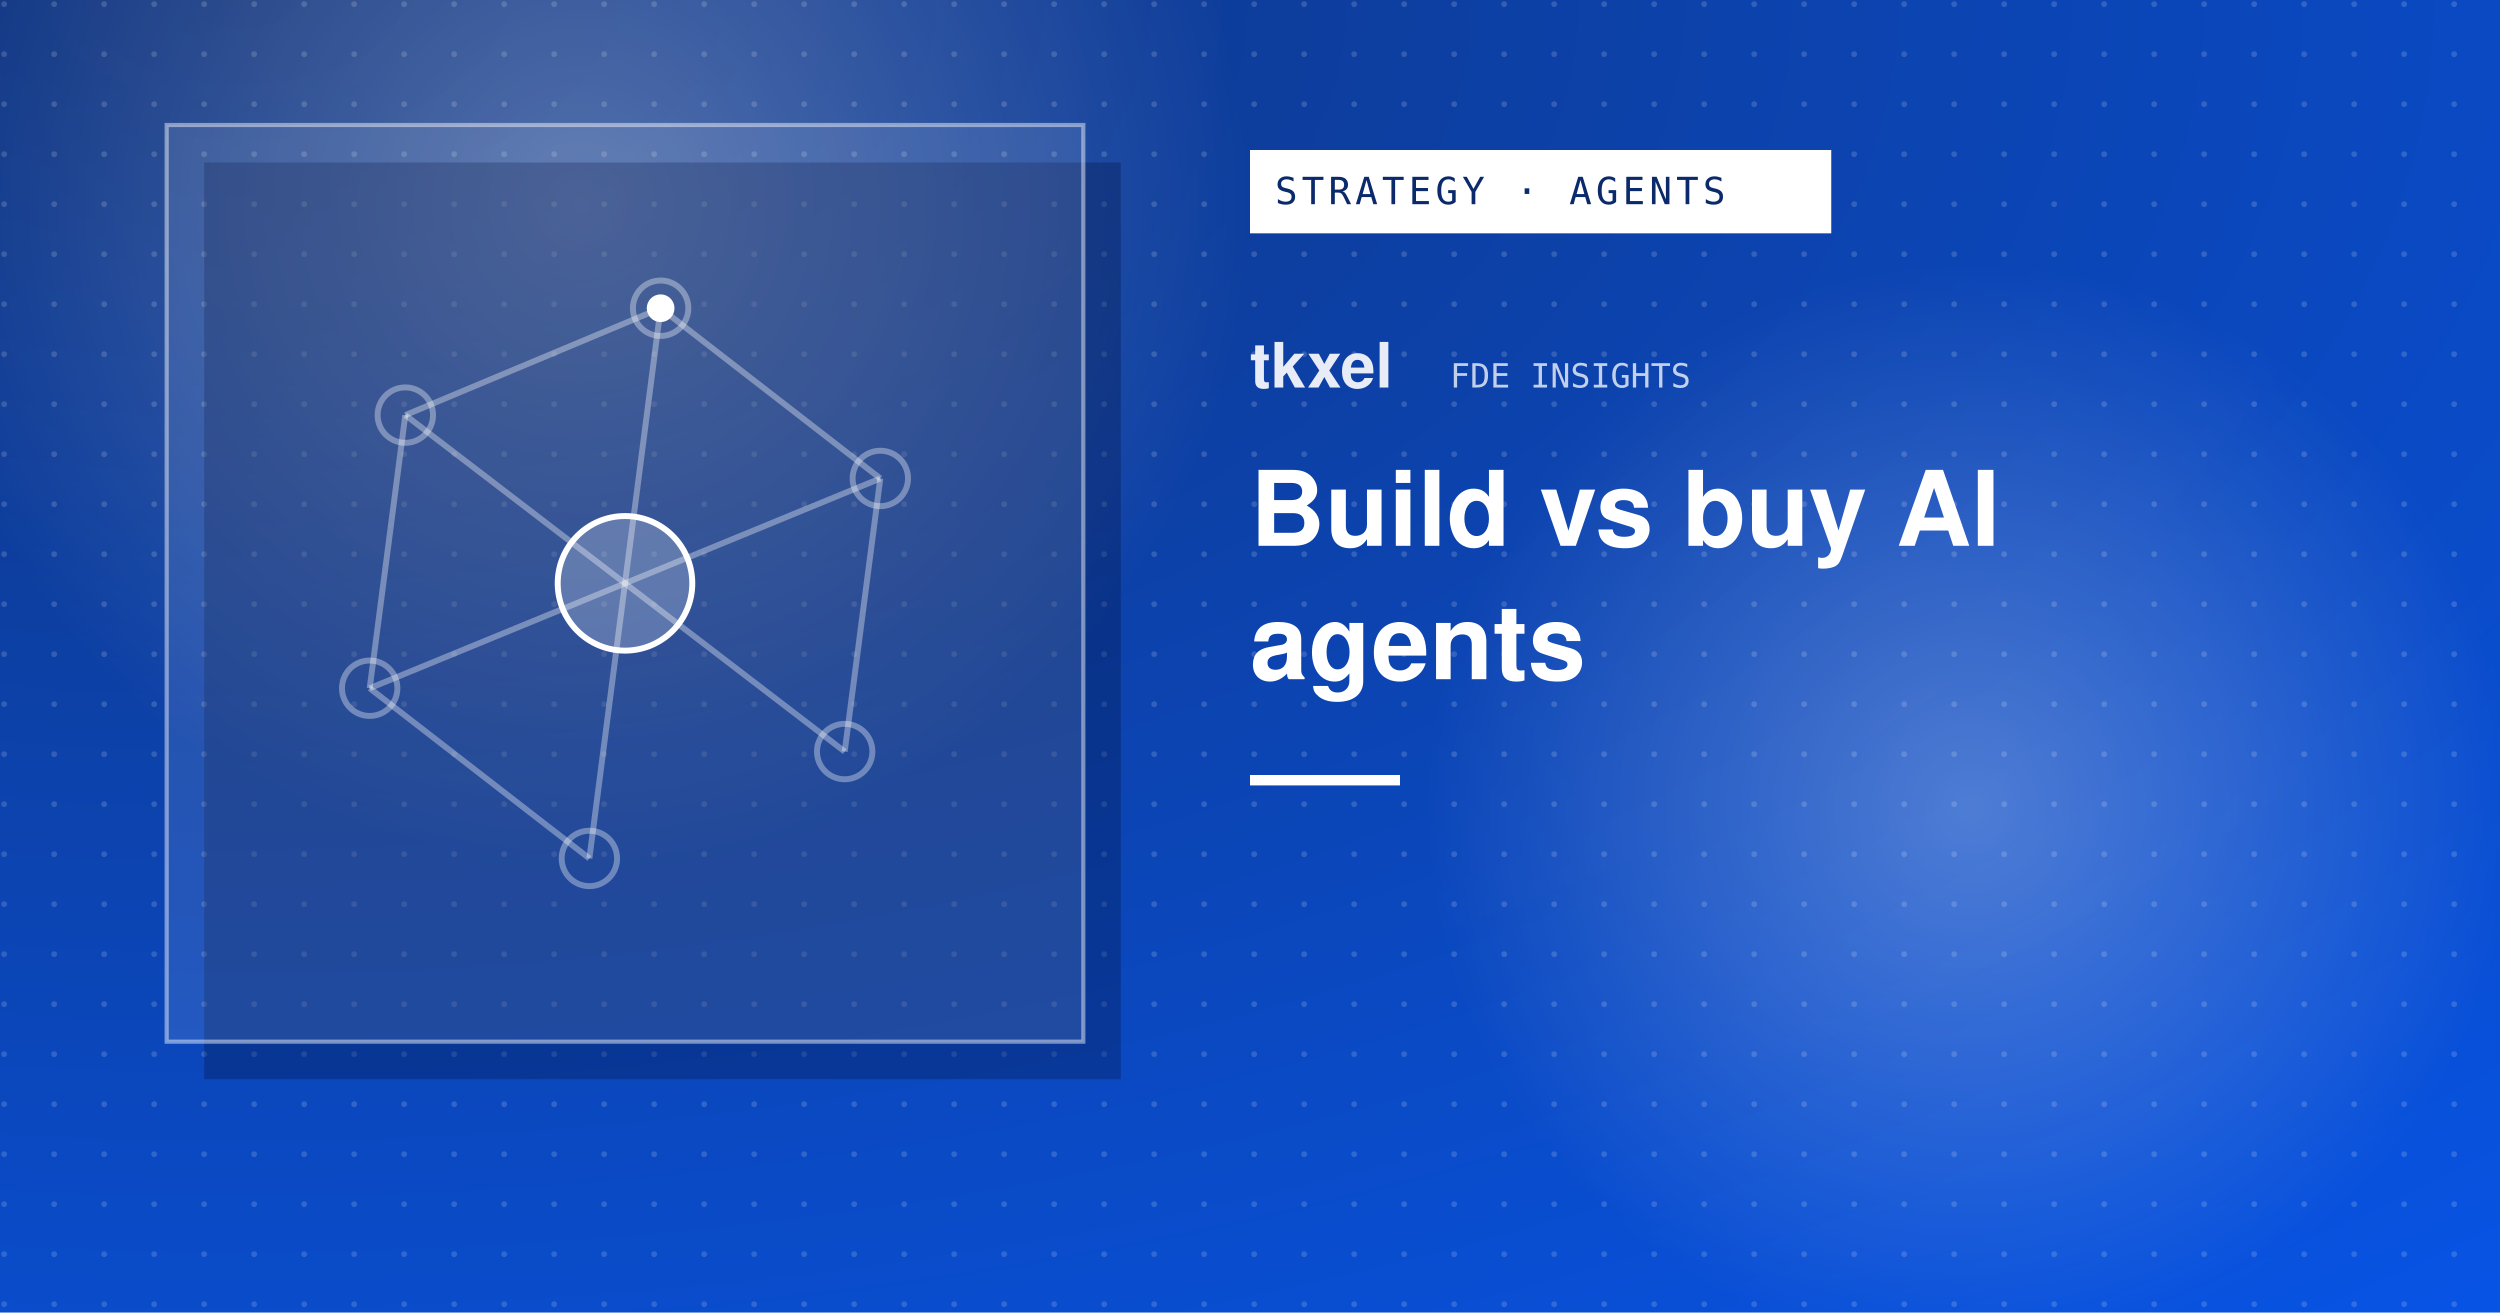
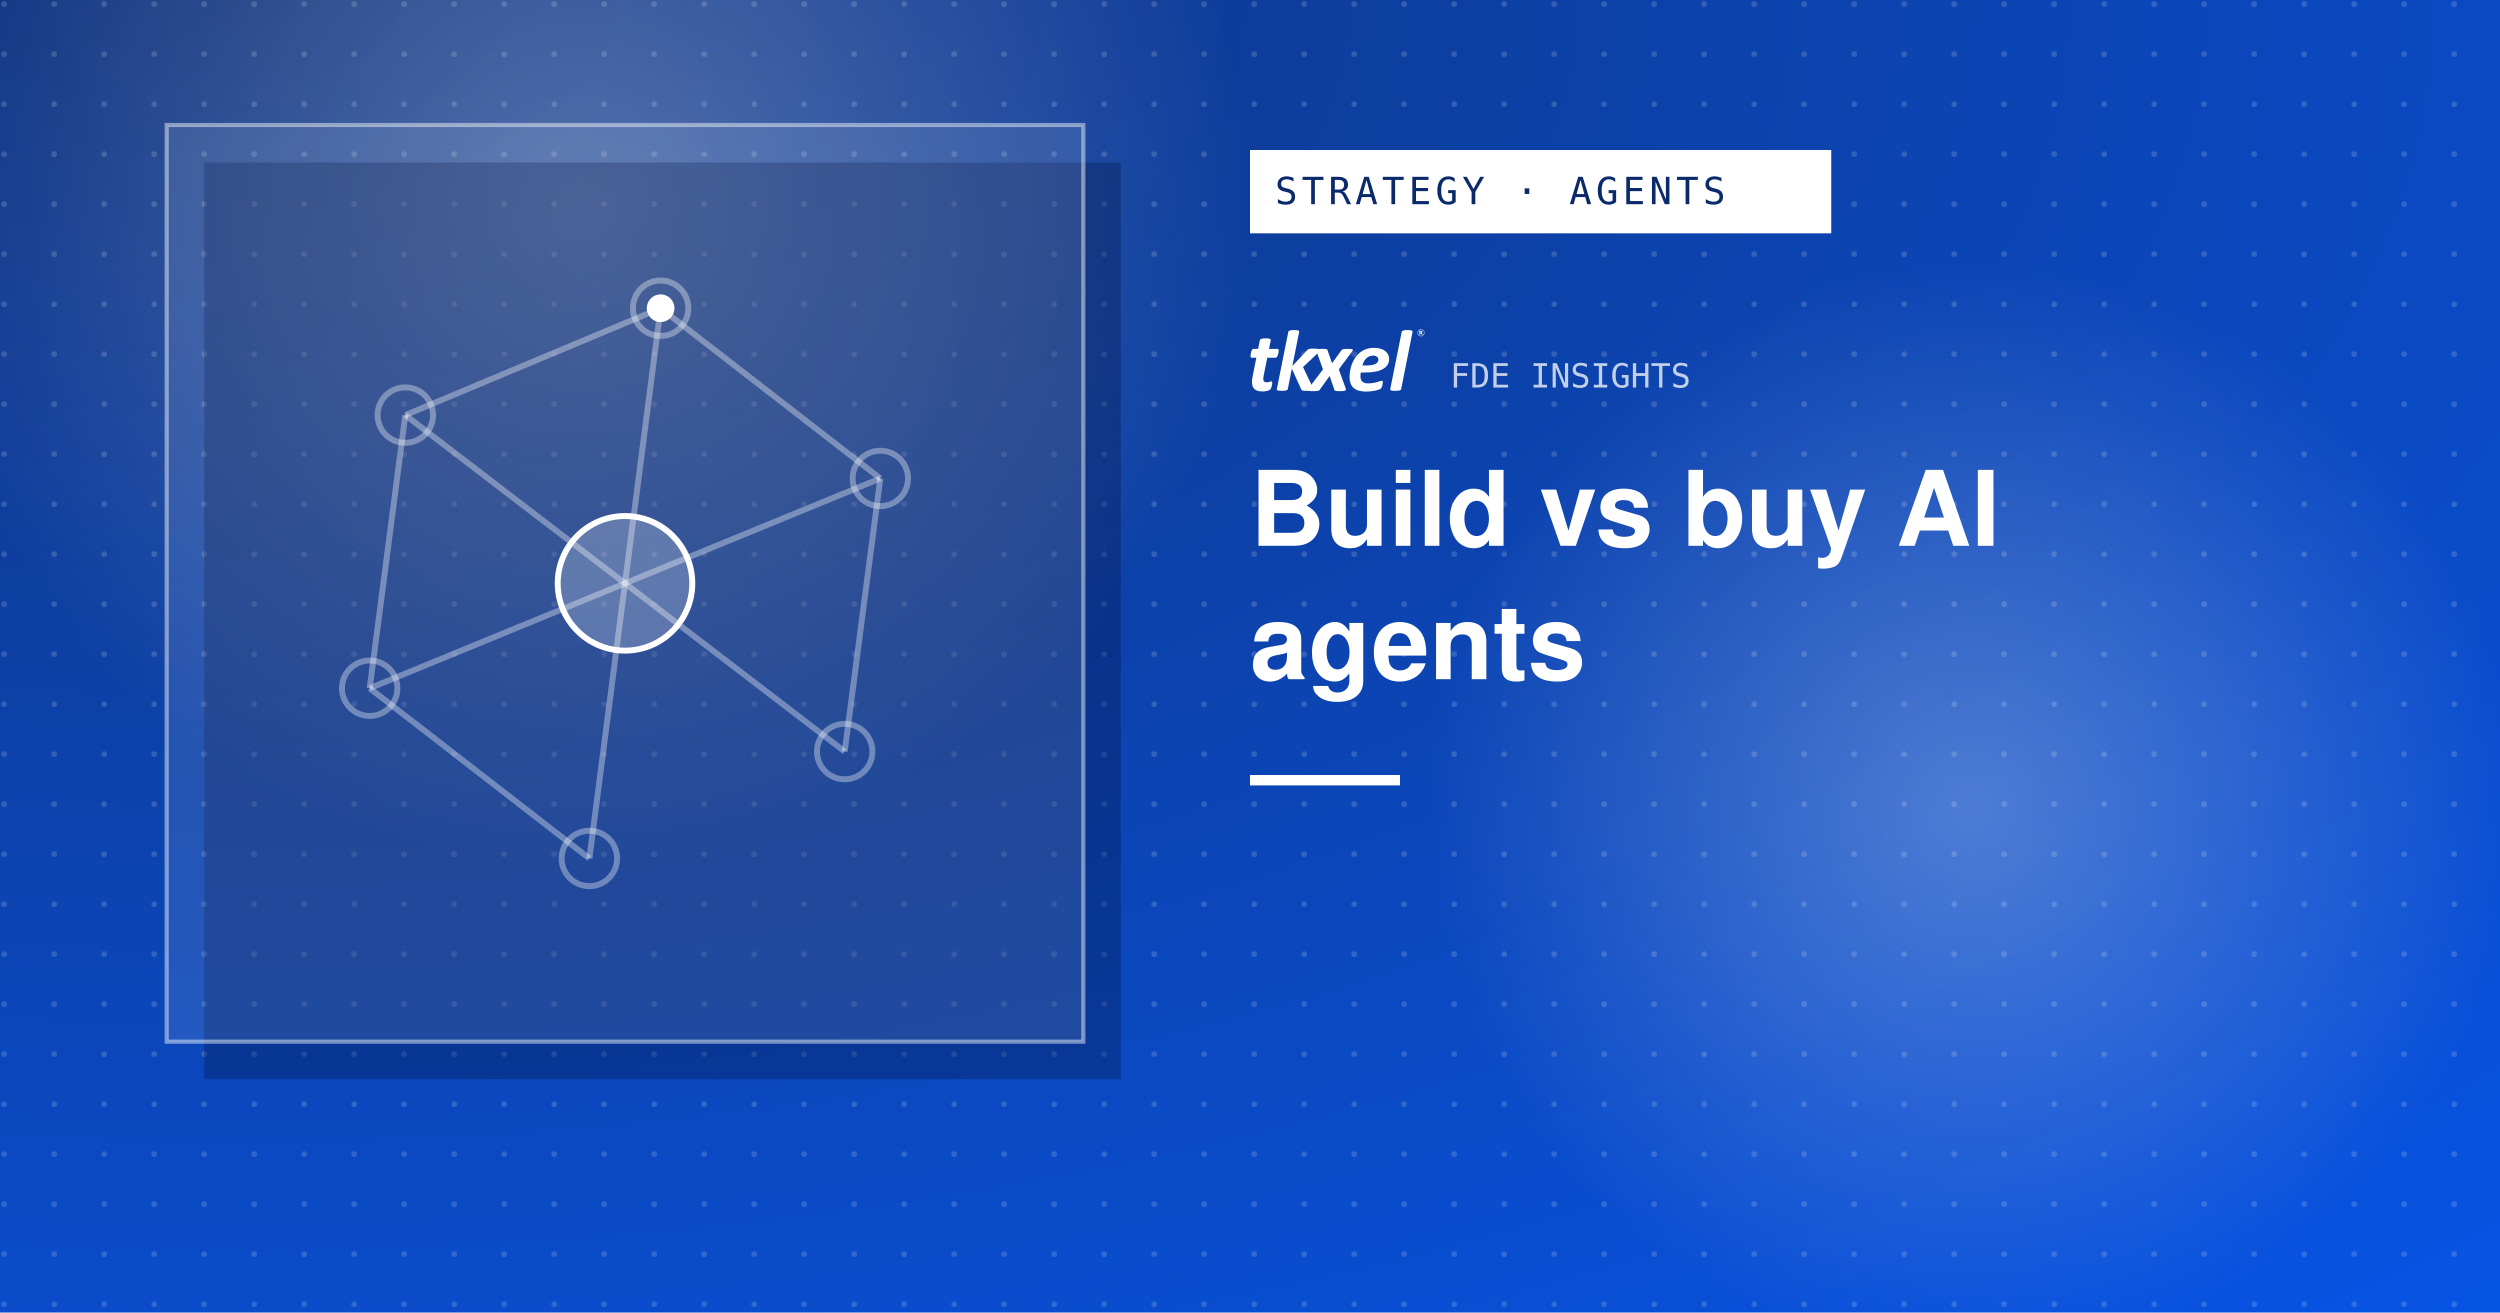
<svg xmlns="http://www.w3.org/2000/svg" viewBox="0 0 1200 630" role="img" aria-label="STRATEGY · AGENTS illustration">
  <defs>
    <radialGradient id="bg" cx="10%" cy="0%" r="140%">
      <stop offset="0" stop-color="#10347E" />
      <stop offset="1" stop-color="#0755E9" />
    </radialGradient>
    <radialGradient id="glow">
      <stop offset="0" stop-color="#fff" stop-opacity=".28" />
      <stop offset="1" stop-color="#fff" stop-opacity="0" />
    </radialGradient>
    <pattern id="dots" width="24" height="24" patternUnits="userSpaceOnUse">
      <circle cx="2" cy="2" r="1.4" fill="rgba(255,255,255,.16)" />
    </pattern>
    <style>.m * { stroke-width: 3px; } .m [fill="rgba(255,255,255,.12)"] { fill: rgba(255,255,255,.22); }</style>
  </defs>
  <rect width="1200" height="630" fill="url(#bg)" />
  <circle cx="279" cy="99" r="320" fill="url(#glow)" />
  <circle cx="946" cy="388" r="260" fill="url(#glow)" />
  <rect width="1200" height="630" fill="url(#dots)" />
  <rect x="98" y="78" width="440" height="440" fill="rgba(4,24,77,.35)" />
  <rect x="80" y="60" width="440" height="440" fill="rgba(255,255,255,.10)" stroke="rgba(255,255,255,.45)" stroke-width="2" />
  <g class="m" transform="translate(110 90) scale(0.95)">
    <g fill="none" stroke="rgba(255,255,255,.35)" stroke-width="1.5">
      <line x1="200" y1="200" x2="311" y2="285" />
      <line x1="200" y1="200" x2="182" y2="339" />
      <line x1="200" y1="200" x2="71" y2="253" />
      <line x1="200" y1="200" x2="89" y2="115" />
      <line x1="200" y1="200" x2="218" y2="61" />
      <line x1="200" y1="200" x2="329" y2="147" />
      <line x1="182" y1="339" x2="71" y2="253" />
      <line x1="71" y1="253" x2="89" y2="115" />
      <line x1="89" y1="115" x2="218" y2="61" />
      <line x1="218" y1="61" x2="329" y2="147" />
      <line x1="329" y1="147" x2="311" y2="285" />
      <circle cx="311" cy="285" r="14" />
      <circle cx="182" cy="339" r="14" />
      <circle cx="71" cy="253" r="14" />
      <circle cx="89" cy="115" r="14" />
      <circle cx="218" cy="61" r="14" />
      <circle cx="329" cy="147" r="14" />
    </g>
    <circle cx="200" cy="200" r="34" fill="rgba(255,255,255,.12)" stroke="#fff" stroke-width="1.5" />
    <circle cx="218" cy="61" r="7" fill="#fff" />
  </g>
  <text x="600" y="262" font-family="Plus Jakarta Sans, Helvetica, Arial, sans-serif" font-size="50" font-weight="800" fill="#fff">Build vs buy AI</text>
  <text x="600" y="326" font-family="Plus Jakarta Sans, Helvetica, Arial, sans-serif" font-size="50" font-weight="800" fill="#fff">agents</text>
  <rect x="600" y="372" width="72" height="5" fill="#fff" />
  <rect x="600" y="72" width="279" height="40" fill="#fff" />
  <text x="612" y="98" font-family="IBM Plex Mono, Menlo, Consolas, monospace" font-size="18" letter-spacing="2" fill="#0B2A6B">STRATEGY · AGENTS</text>
-   <text x="600" y="186" font-family="Plus Jakarta Sans, Helvetica, Arial, sans-serif" font-size="30" font-weight="700" fill="rgba(255,255,255,.9)">tkxel</text>
+   <svg x="600" y="158" width="84" height="30" viewBox="0 0 846.89 303.64">
+     <style>.lg0{fill:#FFFFFF;}.lg1{fill:none;stroke:#FFFFFF;stroke-width:2;}</style>
+     <path class="lg0" d="M36.93,300.01c-5.95-1.52-11.49-4.37-16.16-8.37c-4.44-3.95-7.83-8.96-9.8-14.52 c-2.34-6.94-3.43-14.25-3.25-21.56c0-1.56,0.09-3.36,0.23-5.38c0.14-2.02,0.37-4.18,0.73-6.43c0.32-2.3,0.64-4.6,1.01-6.9 c0.37-2.34,0.73-4.41,1.14-6.25l18.36-91.92H6.43c-0.78,0.05-1.56-0.09-2.24-0.37c-0.69-0.32-1.33-0.78-1.79-1.43 c-1.05-2.11-1.51-4.5-1.28-6.85c0.05-3.17,0.32-6.3,0.73-9.42c0.5-3.86,1.28-7.68,2.38-11.4c0.96-3.4,2.47-6.66,4.44-9.61 c0.64-1.19,1.6-2.16,2.75-2.85c1.14-0.69,2.47-1.1,3.8-1.15h22.62l8.42-42.06c0.27-1.42,1.01-2.76,2.01-3.81 c1.37-1.33,3.02-2.3,4.85-2.85c2.75-0.87,5.59-1.47,8.42-1.7c3.43-0.37,7.78-0.51,13-0.51c4.21-0.05,8.47,0.14,12.68,0.51 c2.7,0.18,5.31,0.78,7.83,1.7c1.51,0.51,2.79,1.52,3.71,2.85c0.64,1.15,0.82,2.53,0.5,3.81l-8.47,42.06h40.75 c0.96-0.09,1.92,0.05,2.79,0.46c0.87,0.41,1.6,1.06,2.11,1.88c0.96,2.11,1.37,4.46,1.28,6.76c-0.05,1.79-0.18,3.59-0.41,5.38 c-0.27,2.21-0.69,4.55-1.14,7.08c-0.5,2.57-1.19,5.1-2.01,7.63c-0.78,2.34-1.74,4.64-2.84,6.85c-0.92,1.88-2.15,3.58-3.57,5.05 c-0.55,0.6-1.24,1.1-1.97,1.43c-0.73,0.32-1.56,0.55-2.38,0.55H82.25L64.49,227.2c-0.41,2.11-0.82,4.59-1.14,7.49 c-0.32,2.34-0.5,4.69-0.5,7.08c-0.18,2.21,0.05,4.46,0.73,6.57c0.69,2.11,1.79,4.09,3.25,5.79c3.57,2.9,8.1,4.32,12.68,3.95 c2.88,0.05,5.77-0.18,8.65-0.73c2.11-0.41,4.21-0.97,6.23-1.7c1.74-0.64,3.25-1.19,4.53-1.7c1.14-0.46,2.34-0.74,3.57-0.74 c0.55,0,1.14,0.14,1.6,0.41c0.5,0.28,0.92,0.69,1.24,1.15c0.92,1.56,1.33,3.36,1.14,5.19c-0.05,3.03-0.32,6.07-0.87,9.1 c-0.55,3.31-1.28,6.62-2.24,9.84c-0.82,2.94-1.88,5.84-3.07,8.64c-0.82,2.16-2.06,4.09-3.57,5.79c-1.65,1.52-3.62,2.76-5.68,3.58 c-2.88,1.24-5.91,2.25-8.97,2.94c-3.66,0.87-7.37,1.56-11.08,2.02c-3.94,0.51-7.87,0.74-11.81,0.74 C51.67,302.72,44.2,301.85,36.93,300.01z M260.54,299.27c-2.75-0.14-5.4-0.64-8.01-1.47c-1.65-0.51-3.07-1.47-4.21-2.76 c-0.96-1.24-1.65-2.67-2.02-4.23l-44.55-99.32l-19.87,99.74c-0.41,1.38-1.19,2.67-2.24,3.68c-1.37,1.24-3.07,2.16-4.85,2.62 c-2.79,0.83-5.68,1.33-8.56,1.56c-3.53,0.37-7.83,0.51-12.86,0.51c-4.26,0.05-8.52-0.14-12.77-0.51 c-2.61-0.23-5.22-0.69-7.69-1.47c-1.51-0.37-2.79-1.29-3.71-2.53c-0.64-1.1-0.82-2.44-0.5-3.68L184.4,13.34 c0.27-1.42,0.96-2.71,1.88-3.81c1.33-1.33,3.02-2.34,4.85-2.85c2.79-0.87,5.68-1.52,8.56-1.79c4.3-0.46,8.65-0.69,13-0.64 c4.26-0.05,8.52,0.18,12.77,0.64c2.66,0.28,5.22,0.87,7.69,1.79c1.51,0.51,2.75,1.52,3.57,2.85c0.55,1.2,0.73,2.53,0.41,3.81 l-32.96,165.46l70.55-75.47c1.33-1.61,2.84-3.08,4.53-4.32c1.88-1.33,3.98-2.3,6.23-2.85c3.02-0.78,6.09-1.29,9.2-1.47 c3.57-0.28,8.06-0.41,13.42-0.41c5.22,0,9.61,0.14,13.09,0.41c2.79,0.14,5.54,0.6,8.24,1.38c1.56,0.41,3.02,1.24,4.12,2.44 c0.78,0.97,1.19,2.16,1.15,3.4c-0.18,2.85-1.19,5.61-2.84,7.91c-2.79,4.14-5.95,7.95-9.43,11.54L256,184.09l43.31,90.87 c1.24,2.85,2.24,5.84,2.98,8.87c0.5,1.93,0.78,3.91,0.87,5.93c0.05,1.61-0.46,3.12-1.37,4.41c-1.24,1.47-2.84,2.57-4.62,3.12 c-2.88,0.97-5.86,1.61-8.88,1.79c-3.71,0.37-8.42,0.51-14.06,0.51C268.55,299.59,264.02,299.5,260.54,299.27z" />
+     <path class="lg0" d="M527.55,299.03c-9.25-2.39-17.86-6.8-25.23-12.87c-6.87-5.93-12.09-13.51-15.2-22.06 c-3.57-10.2-5.31-20.96-5.08-31.81c0.05-10.16,0.96-20.32,2.66-30.34c1.78-10.89,4.67-21.56,8.56-31.9 c3.98-10.57,9.06-20.64,15.2-30.1c6.13-9.51,13.73-18.06,22.48-25.23c9.16-7.45,19.46-13.33,30.54-17.42 c12.68-4.55,26.05-6.76,39.51-6.53c11.17-0.23,22.34,1.29,33.06,4.55c8.29,2.53,15.98,6.57,22.71,12.04 c5.63,4.64,10.16,10.48,13.19,17.1c2.84,6.2,4.3,12.92,4.35,19.76c0.14,9.56-2.2,18.98-6.87,27.35 c-5.17,8.69-12.55,15.9-21.34,20.91c-11.4,6.53-23.85,11.03-36.76,13.42c-17.49,3.36-35.3,4.92-53.11,4.64h-19.46 c-0.55,3.26-1.01,6.43-1.28,9.61c-0.28,3.17-0.41,6.07-0.41,8.78c-0.37,4.69,0.27,9.38,1.79,13.79c1.51,4.41,3.94,8.5,7.1,11.95 c8.01,6.48,18.22,9.56,28.52,8.64c8.38,0.09,16.76-0.6,25.04-2.02c6.55-1.15,13.05-2.62,19.41-4.41 c5.54-1.61,10.16-3.08,13.83-4.41c2.56-1.06,5.27-1.75,8.01-2.02c0.69-0.05,1.37,0.05,1.97,0.28c0.64,0.28,1.19,0.64,1.6,1.19 c0.82,1.43,1.19,3.03,1.05,4.64c-0.05,2.76-0.23,5.52-0.64,8.23c-0.41,3.08-1.01,6.16-1.79,9.19c-0.73,2.94-1.74,5.79-2.98,8.55 c-0.96,2.3-2.33,4.37-4.12,6.11c-2.75,2.3-5.91,4-9.29,5.06c-5.31,1.93-10.76,3.49-16.25,4.64c-7.05,1.52-14.15,2.66-21.34,3.49 c-7.97,0.92-16.02,1.38-24.08,1.38C551,303.44,539.09,302.02,527.55,299.03z M577.18,132.37c-5.49,2.48-10.44,5.93-14.7,10.2 c-4.35,4.5-8.06,9.61-10.9,15.21c-3.07,5.98-5.54,12.23-7.28,18.71h17.72c9.48,0.14,18.95-0.6,28.3-2.21 c6.41-1.06,12.59-3.13,18.36-6.02c4.12-2.07,7.6-5.15,10.12-8.96c2.06-3.31,3.16-7.17,3.16-11.08c0.05-2.71-0.55-5.38-1.69-7.81 c-1.15-2.44-2.84-4.6-4.95-6.25c-5.59-4.09-12.41-6.07-19.32-5.61C589.59,128.42,583.14,129.71,577.18,132.37z M691.65,299.08 c-2.61-0.18-5.22-0.73-7.69-1.56c-1.51-0.46-2.79-1.38-3.71-2.62c-0.64-1.1-0.82-2.44-0.5-3.68l55.54-277.79 c0.27-1.42,0.96-2.71,1.88-3.81c1.37-1.33,3.02-2.34,4.85-2.85c2.79-0.87,5.63-1.47,8.56-1.79c4.3-0.46,8.65-0.69,13-0.64 c4.26-0.05,8.52,0.18,12.77,0.64c2.66,0.28,5.27,0.87,7.74,1.79c1.51,0.51,2.75,1.52,3.57,2.85c0.55,1.2,0.73,2.53,0.41,3.81 l-55.35,277.79c-0.27,1.43-1.01,2.71-2.01,3.68c-1.37,1.2-2.98,2.11-4.72,2.57c-2.75,0.83-5.59,1.33-8.47,1.56 c-3.53,0.37-7.83,0.51-12.87,0.51C700.3,299.67,695.95,299.49,691.65,299.08z M420.83,300.74c-2.66-0.14-5.27-0.6-7.83-1.29 c-1.47-0.32-2.79-1.15-3.71-2.34c-0.64-1.06-1.1-2.16-1.37-3.4l-22.8-66.55l-47.66,66.83c-0.78,1.19-1.74,2.3-2.84,3.26 c-1.56,1.15-3.39,1.89-5.26,2.21c-3.21,0.64-6.46,1.1-9.71,1.29c-4.03,0.28-9.39,0.41-16.16,0.41c-6.04,0-10.9-0.18-14.56-0.51 c-2.75-0.14-5.49-0.78-8.01-1.89c-0.73-0.28-1.33-0.73-1.74-1.42c-0.41-0.64-0.6-1.43-0.5-2.21c0.46-2.11,1.37-4.09,2.66-5.79 l71.65-93.81l-31.45-87.05c-0.78-1.98-1.05-4.14-0.87-6.25c0.18-0.87,0.6-1.7,1.14-2.39c0.55-0.69,1.28-1.24,2.11-1.56 c2.79-1.19,5.82-1.88,8.88-2.02c4.03-0.37,9.34-0.51,15.93-0.51c5.77,0,10.3,0.09,13.6,0.32c2.56,0.09,5.08,0.41,7.6,0.97 c1.42,0.23,2.66,0.92,3.57,2.02c0.69,1.06,1.24,2.25,1.56,3.49l21.98,62.97l45.42-62.97c0.82-1.1,1.74-2.07,2.75-2.94 c1.37-1.01,2.98-1.75,4.67-2.11c2.7-0.64,5.45-1.06,8.24-1.29c3.39-0.28,7.97-0.41,13.73-0.41c6.46,0,11.63,0.14,15.52,0.41 c2.93,0.09,5.82,0.64,8.56,1.7c1.83,0.83,2.66,2.02,2.43,3.49c-0.55,2.21-1.6,4.27-3.07,6.02l-65.47,87.7l33.7,93.81 c0.69,1.89,0.82,3.95,0.41,5.93c-0.32,0.87-0.87,1.7-1.51,2.35c-0.69,0.64-1.51,1.15-2.38,1.47c-3.02,1.19-6.18,1.84-9.43,2.02 c-4.07,0.37-9.39,0.51-15.84,0.51C428.84,301.2,424.22,301.06,420.83,300.74z" />
+     <path class="lg1" d="M828.96,33.77c8.9,0,16.11-7.21,16.11-16.11c0-8.9-7.21-16.11-16.11-16.11s-16.11,7.21-16.11,16.11 C812.85,26.56,820.06,33.77,828.96,33.77z" />
+     <path class="lg0" d="M827.96,16.2c1,0,1.73-0.2,2.16-0.58c0.44-0.36,0.67-0.98,0.67-1.86c0-0.86-0.24-1.46-0.67-1.84 c-0.44-0.36-1.16-0.55-2.16-0.55h-2.04v4.82H827.96z M825.93,19.53v7.1h-4.84V7.87h7.39c2.48,0,4.28,0.42,5.42,1.26 c1.16,0.82,1.73,2.13,1.73,3.93c0,1.24-0.29,2.26-0.89,3.06c-0.6,0.78-1.49,1.38-2.71,1.75c0.67,0.16,1.26,0.51,1.78,1.04 c0.53,0.53,1.06,1.33,1.58,2.42l2.64,5.31h-5.15l-2.29-4.66c-0.46-0.93-0.93-1.58-1.4-1.91c-0.47-0.35-1.11-0.53-1.89-0.53H825.93 z" />
+   </svg>
  <text x="696" y="186" font-family="IBM Plex Mono, Menlo, monospace" font-size="16" fill="rgba(255,255,255,.75)">FDE INSIGHTS</text>
</svg>
